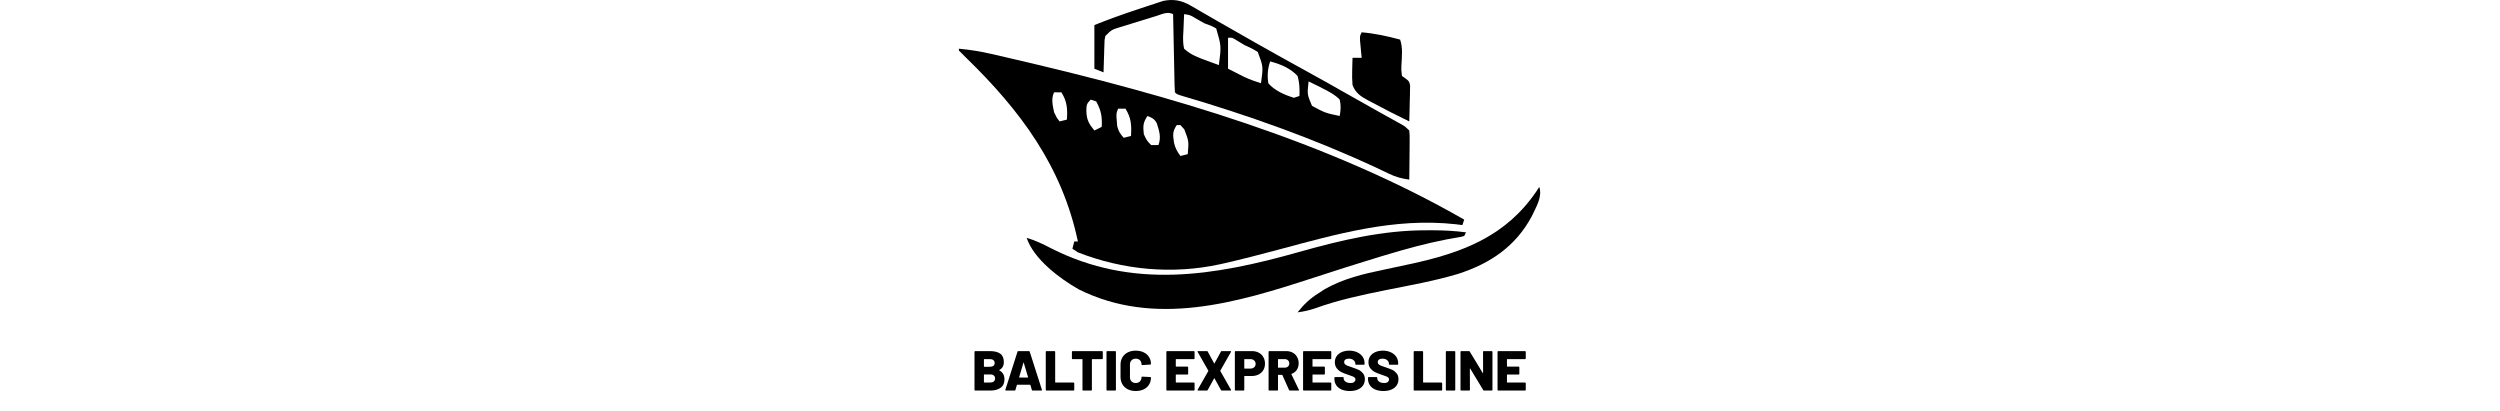
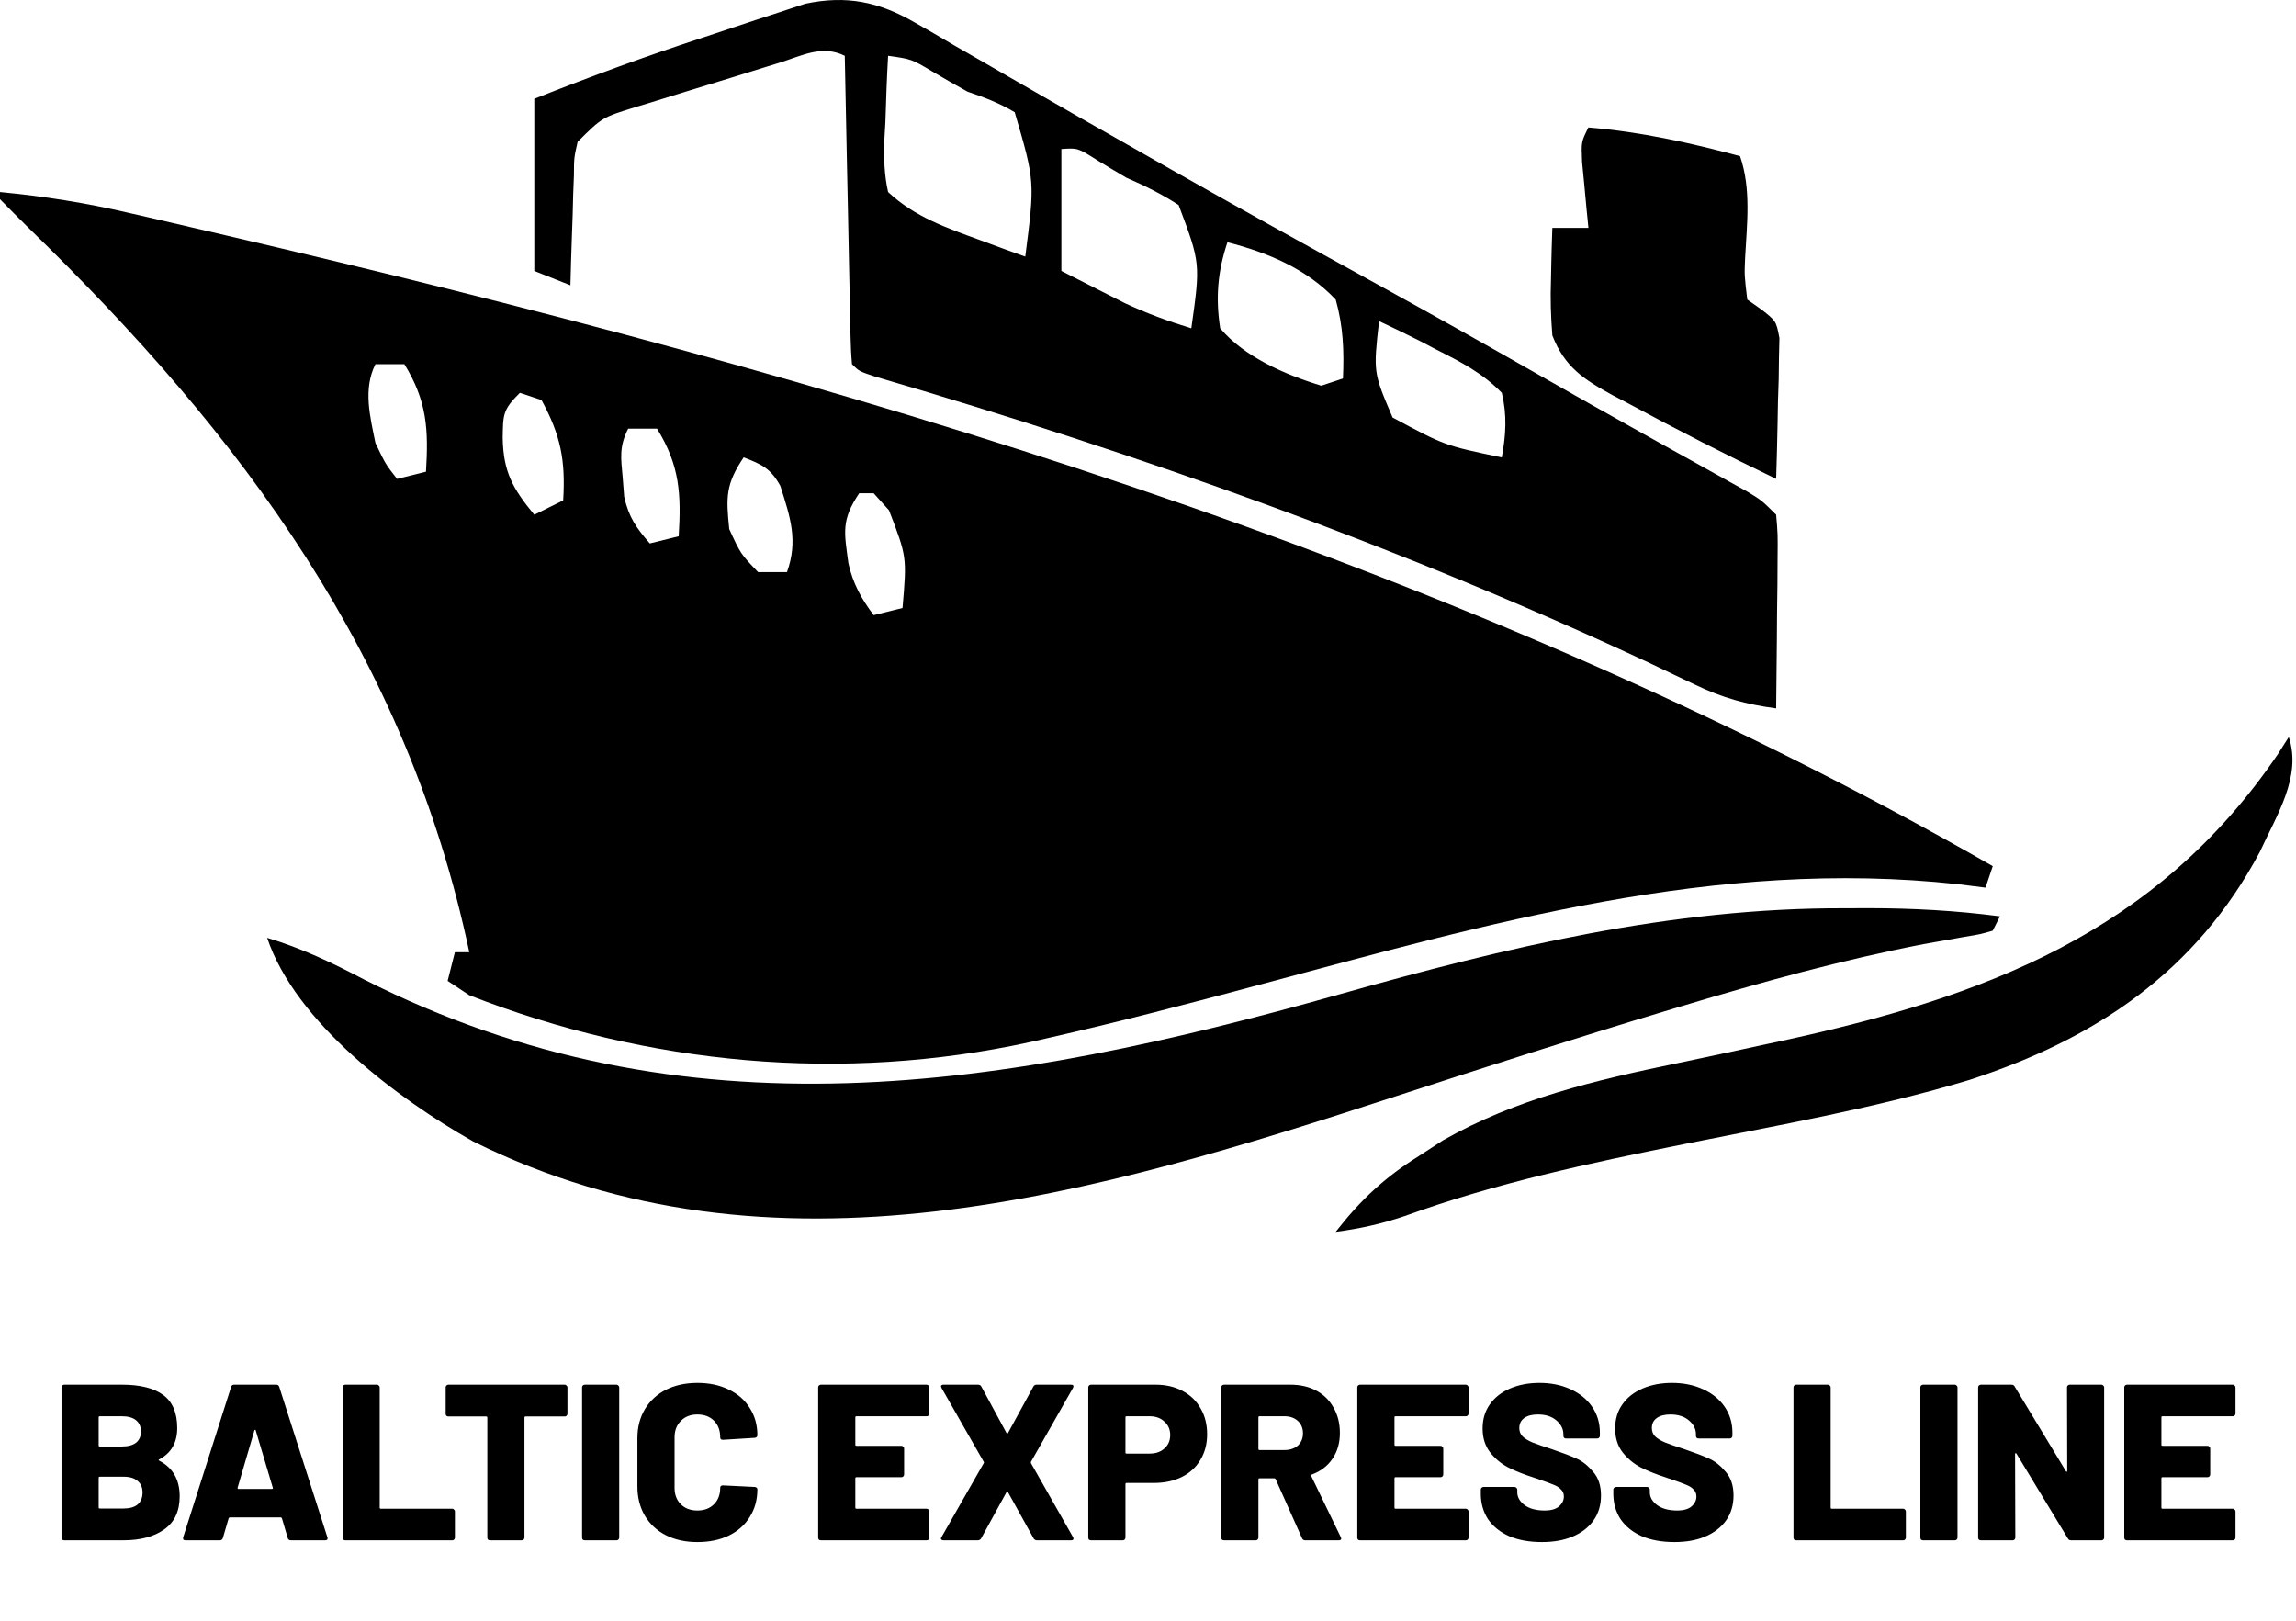
- <svg xmlns="http://www.w3.org/2000/svg" width="365" height="60" viewBox="0 0 365 60" fill="none">
-   <path d="M173.875 0.838C174.108 0.971 174.34 1.104 174.58 1.241C174.829 1.387 175.077 1.533 175.334 1.684C175.733 1.913 175.733 1.913 176.14 2.147C176.715 2.477 177.289 2.808 177.862 3.14C179.225 3.928 180.595 4.705 181.964 5.482C182.437 5.751 182.909 6.019 183.381 6.288C185.868 7.701 188.37 9.085 190.877 10.463C192.928 11.591 194.968 12.736 197.001 13.896C198.253 14.61 199.508 15.318 200.767 16.02C201.05 16.178 201.333 16.335 201.624 16.498C202.174 16.804 202.723 17.109 203.274 17.414C203.643 17.62 203.643 17.62 204.021 17.831C204.24 17.952 204.459 18.074 204.685 18.199C205.221 18.525 205.221 18.525 205.755 19.056C205.816 19.775 205.816 19.775 205.807 20.676C205.805 21.159 205.805 21.159 205.802 21.651C205.795 22.157 205.795 22.157 205.789 22.674C205.786 23.013 205.784 23.353 205.781 23.702C205.775 24.543 205.766 25.384 205.755 26.224C204.648 26.078 203.76 25.832 202.756 25.348C202.49 25.222 202.223 25.095 201.948 24.965C201.661 24.828 201.373 24.69 201.077 24.549C191.853 20.239 182.17 16.803 172.398 13.941C171.809 13.747 171.809 13.747 171.541 13.481C171.509 13.123 171.494 12.763 171.486 12.403C171.478 12.06 171.478 12.06 171.47 11.71C171.466 11.462 171.461 11.214 171.457 10.958C171.451 10.705 171.446 10.452 171.44 10.191C171.422 9.38 171.407 8.568 171.391 7.757C171.379 7.208 171.368 6.659 171.356 6.11C171.327 4.762 171.3 3.414 171.274 2.065C170.434 1.648 169.696 2.06 168.844 2.327C168.657 2.384 168.47 2.441 168.277 2.501C167.881 2.623 167.485 2.746 167.089 2.87C166.484 3.059 165.877 3.244 165.271 3.428C164.886 3.547 164.501 3.667 164.117 3.787C163.935 3.842 163.754 3.896 163.567 3.953C162.294 4.344 162.294 4.344 161.384 5.251C161.25 5.839 161.25 5.839 161.247 6.49C161.233 6.846 161.233 6.846 161.219 7.209C161.213 7.455 161.206 7.702 161.2 7.956C161.191 8.205 161.182 8.455 161.173 8.712C161.151 9.328 161.132 9.944 161.117 10.561C160.676 10.386 160.235 10.21 159.78 10.03C159.78 7.927 159.78 5.825 159.78 3.658C161.873 2.827 163.954 2.063 166.092 1.367C166.464 1.246 166.834 1.122 167.205 0.997C167.748 0.814 168.293 0.636 168.838 0.459C169.158 0.353 169.479 0.247 169.809 0.138C171.337 -0.185 172.539 0.063 173.875 0.838ZM172.878 2.065C172.831 2.884 172.803 3.702 172.778 4.521C172.764 4.753 172.751 4.984 172.737 5.223C172.722 5.885 172.733 6.463 172.878 7.109C173.87 8.036 175.05 8.439 176.319 8.902C176.627 9.015 176.935 9.129 177.253 9.246C177.485 9.329 177.717 9.413 177.956 9.499C178.314 6.716 178.314 6.716 177.565 4.154C176.995 3.815 176.446 3.606 175.818 3.393C175.38 3.15 174.946 2.901 174.515 2.646C173.742 2.186 173.742 2.186 172.878 2.065ZM179.293 5.517C179.293 7.006 179.293 8.495 179.293 10.03C179.789 10.282 180.285 10.534 180.796 10.793C181.075 10.935 181.355 11.076 181.642 11.222C182.452 11.6 183.25 11.892 184.104 12.154C184.443 9.742 184.443 9.742 183.634 7.59C183.006 7.184 182.385 6.876 181.699 6.579C181.346 6.372 180.994 6.162 180.646 5.948C179.903 5.475 179.903 5.475 179.293 5.517ZM185.441 8.968C185.079 10.046 184.998 11.027 185.173 12.154C186.068 13.215 187.584 13.874 188.915 14.278C189.18 14.19 189.445 14.102 189.717 14.012C189.763 12.994 189.728 12.076 189.45 11.092C188.388 9.959 186.934 9.348 185.441 8.968ZM191.054 11.888C190.841 13.787 190.841 13.787 191.555 15.456C193.492 16.496 193.492 16.496 195.598 16.933C195.75 16.095 195.797 15.376 195.598 14.543C194.9 13.822 194.085 13.4 193.192 12.95C192.982 12.84 192.773 12.73 192.556 12.617C192.06 12.364 191.558 12.125 191.054 11.888Z" fill="black" />
-   <path d="M198.805 4.719C200.739 4.879 202.546 5.28 204.418 5.781C204.838 6.998 204.672 8.297 204.605 9.562C204.577 10.191 204.577 10.191 204.686 11.09C204.862 11.214 205.038 11.337 205.22 11.465C205.755 11.887 205.755 11.887 205.876 12.514C205.868 12.874 205.868 12.874 205.859 13.242C205.854 13.634 205.854 13.634 205.849 14.033C205.84 14.305 205.831 14.577 205.822 14.857C205.817 15.132 205.812 15.407 205.807 15.69C205.794 16.37 205.777 17.049 205.755 17.728C203.899 16.837 202.069 15.902 200.259 14.923C199.982 14.779 199.982 14.779 199.7 14.631C198.635 14.047 197.924 13.589 197.469 12.418C197.413 11.702 197.392 11.055 197.419 10.344C197.424 10.068 197.424 10.068 197.43 9.786C197.439 9.336 197.454 8.886 197.469 8.436C197.91 8.436 198.351 8.436 198.805 8.436C198.783 8.212 198.761 7.988 198.737 7.757C198.71 7.466 198.683 7.176 198.655 6.876C198.627 6.586 198.599 6.297 198.57 5.998C198.538 5.25 198.538 5.25 198.805 4.719Z" fill="black" />
-   <path d="M140 7.109C141.623 7.265 143.174 7.509 144.76 7.879C144.981 7.929 145.202 7.98 145.43 8.032C146.154 8.198 146.878 8.367 147.601 8.536C147.853 8.595 148.104 8.653 148.364 8.714C170.805 13.946 193.693 20.552 213.774 32.065C213.685 32.328 213.597 32.591 213.506 32.861C213.172 32.82 212.839 32.777 212.495 32.734C203.513 31.755 195.122 34.184 186.55 36.476C183.963 37.168 181.371 37.845 178.758 38.437C178.555 38.483 178.352 38.529 178.144 38.576C171.189 40.096 163.973 39.424 157.374 36.844C156.977 36.581 156.977 36.581 156.572 36.313C156.705 35.787 156.705 35.787 156.84 35.251C157.016 35.251 157.192 35.251 157.374 35.251C155.049 24.272 148.995 16.151 141.045 8.423C140.692 8.078 140.345 7.727 140 7.375C140 7.287 140 7.2 140 7.109ZM153.899 13.481C153.436 14.402 153.699 15.416 153.899 16.401C154.275 17.187 154.275 17.187 154.701 17.729C155.054 17.641 155.407 17.554 155.77 17.463C155.864 15.912 155.815 14.848 154.969 13.481C154.616 13.481 154.263 13.481 153.899 13.481ZM159.245 14.543C158.611 15.173 158.625 15.341 158.61 16.202C158.631 17.467 158.982 18.09 159.78 19.056C160.133 18.881 160.486 18.706 160.849 18.525C160.941 17.029 160.753 16.106 160.047 14.809C159.783 14.721 159.518 14.633 159.245 14.543ZM163.255 15.87C162.915 16.546 162.987 16.947 163.054 17.696C163.072 17.925 163.09 18.154 163.109 18.39C163.274 19.142 163.554 19.541 164.057 20.118C164.409 20.031 164.762 19.943 165.126 19.853C165.219 18.302 165.171 17.237 164.324 15.87C163.971 15.87 163.618 15.87 163.255 15.87ZM167.531 16.932C166.862 17.929 166.876 18.405 166.997 19.587C167.42 20.506 167.42 20.506 168.066 21.18C168.419 21.18 168.772 21.18 169.135 21.18C169.557 20 169.252 19.136 168.89 17.991C168.536 17.345 168.211 17.194 167.531 16.932ZM171.808 18.26C171.135 19.263 171.255 19.705 171.409 20.854C171.576 21.603 171.884 22.159 172.343 22.773C172.696 22.686 173.048 22.598 173.412 22.508C173.575 20.616 173.575 20.616 172.911 18.89C172.723 18.682 172.536 18.474 172.343 18.26C172.166 18.26 171.99 18.26 171.808 18.26Z" fill="black" />
-   <path d="M224.732 27.285C225.222 28.746 224.278 30.185 223.663 31.533C221.3 35.971 217.583 38.47 212.874 39.989C209.435 41.024 205.876 41.645 202.358 42.352C198.832 43.064 195.384 43.792 191.999 45.02C191.141 45.309 190.345 45.487 189.449 45.604C190.355 44.437 191.261 43.587 192.523 42.8C192.818 42.608 193.113 42.416 193.417 42.218C196.118 40.678 199.072 39.987 202.088 39.362C203.153 39.141 204.217 38.91 205.28 38.679C205.486 38.635 205.693 38.591 205.906 38.545C213.468 36.913 219.827 34.541 224.331 27.916C224.53 27.604 224.53 27.604 224.732 27.285Z" fill="black" />
-   <path d="M208.31 33.624C208.597 33.623 208.883 33.622 209.179 33.621C210.822 33.623 212.412 33.709 214.041 33.923C213.952 34.098 213.864 34.273 213.773 34.454C213.324 34.585 213.324 34.585 212.72 34.684C212.487 34.725 212.253 34.767 212.013 34.81C211.619 34.88 211.619 34.88 211.217 34.951C208.18 35.539 205.238 36.352 202.28 37.241C202.054 37.309 201.828 37.377 201.596 37.447C198.291 38.444 195.005 39.497 191.724 40.568C180.587 44.201 168.636 47.787 157.508 42.252C154.711 40.669 150.938 37.842 149.89 34.719C151.155 35.098 152.284 35.636 153.448 36.246C165.364 42.288 177.243 40.29 189.588 36.81C195.765 35.072 201.863 33.601 208.31 33.624Z" fill="black" />
-   <path d="M145.898 54.026C145.865 54.043 145.865 54.059 145.898 54.076C146.401 54.339 146.652 54.778 146.652 55.393C146.652 55.941 146.462 56.35 146.081 56.619C145.7 56.888 145.2 57.022 144.581 57.022H142.377C142.349 57.022 142.324 57.014 142.302 56.998C142.286 56.976 142.277 56.951 142.277 56.923V51.36C142.277 51.333 142.286 51.31 142.302 51.294C142.324 51.272 142.349 51.261 142.377 51.261H144.515C145.189 51.261 145.697 51.388 146.039 51.64C146.387 51.892 146.561 52.301 146.561 52.866C146.561 53.404 146.34 53.791 145.898 54.026ZM143.694 52.43C143.667 52.43 143.653 52.444 143.653 52.471V53.508C143.653 53.536 143.667 53.549 143.694 53.549H144.515C144.741 53.549 144.915 53.503 145.037 53.409C145.158 53.31 145.219 53.173 145.219 52.998C145.219 52.817 145.158 52.677 145.037 52.578C144.915 52.479 144.741 52.43 144.515 52.43H143.694ZM144.581 55.845C144.802 55.845 144.973 55.796 145.095 55.697C145.216 55.593 145.277 55.445 145.277 55.253C145.277 55.066 145.216 54.923 145.095 54.825C144.979 54.721 144.807 54.668 144.581 54.668H143.694C143.667 54.668 143.653 54.682 143.653 54.71V55.804C143.653 55.832 143.667 55.845 143.694 55.845H144.581ZM150.769 57.022C150.708 57.022 150.669 56.995 150.653 56.94L150.437 56.207C150.426 56.186 150.412 56.175 150.396 56.175H148.507C148.49 56.175 148.476 56.186 148.465 56.207L148.25 56.94C148.233 56.995 148.194 57.022 148.134 57.022H146.866C146.833 57.022 146.808 57.014 146.791 56.998C146.775 56.976 146.772 56.946 146.783 56.907L148.556 51.343C148.573 51.289 148.609 51.261 148.664 51.261H150.23C150.285 51.261 150.321 51.289 150.338 51.343L152.119 56.907C152.125 56.918 152.128 56.932 152.128 56.948C152.128 56.998 152.097 57.022 152.037 57.022H150.769ZM148.797 55.072C148.791 55.105 148.802 55.121 148.83 55.121H150.064C150.098 55.121 150.109 55.105 150.098 55.072L149.468 52.957C149.462 52.935 149.454 52.927 149.443 52.932C149.432 52.932 149.424 52.94 149.418 52.957L148.797 55.072ZM152.781 57.022C152.754 57.022 152.729 57.014 152.707 56.998C152.69 56.976 152.682 56.951 152.682 56.923V51.36C152.682 51.333 152.69 51.31 152.707 51.294C152.729 51.272 152.754 51.261 152.781 51.261H153.958C153.986 51.261 154.008 51.272 154.024 51.294C154.046 51.31 154.057 51.333 154.057 51.36V55.812C154.057 55.84 154.071 55.853 154.099 55.853H156.742C156.77 55.853 156.792 55.865 156.808 55.886C156.83 55.903 156.842 55.925 156.842 55.952V56.923C156.842 56.951 156.83 56.976 156.808 56.998C156.792 57.014 156.77 57.022 156.742 57.022H152.781ZM160.908 51.261C160.935 51.261 160.957 51.272 160.974 51.294C160.996 51.31 161.007 51.333 161.007 51.36V52.339C161.007 52.367 160.996 52.392 160.974 52.413C160.957 52.43 160.935 52.438 160.908 52.438H159.458C159.43 52.438 159.416 52.452 159.416 52.479V56.923C159.416 56.951 159.405 56.976 159.383 56.998C159.366 57.014 159.344 57.022 159.317 57.022H158.14C158.112 57.022 158.088 57.014 158.066 56.998C158.049 56.976 158.041 56.951 158.041 56.923V52.479C158.041 52.452 158.027 52.438 157.999 52.438H156.599C156.571 52.438 156.546 52.43 156.524 52.413C156.508 52.392 156.499 52.367 156.499 52.339V51.36C156.499 51.333 156.508 51.31 156.524 51.294C156.546 51.272 156.571 51.261 156.599 51.261H160.908ZM161.648 57.022C161.621 57.022 161.596 57.014 161.574 56.998C161.557 56.976 161.549 56.951 161.549 56.923V51.36C161.549 51.333 161.557 51.31 161.574 51.294C161.596 51.272 161.621 51.261 161.648 51.261H162.825C162.853 51.261 162.875 51.272 162.891 51.294C162.913 51.31 162.924 51.333 162.924 51.36V56.923C162.924 56.951 162.913 56.976 162.891 56.998C162.875 57.014 162.853 57.022 162.825 57.022H161.648ZM165.818 57.088C165.376 57.088 164.987 57.003 164.65 56.833C164.318 56.663 164.059 56.421 163.871 56.109C163.688 55.796 163.597 55.434 163.597 55.022V53.245C163.597 52.839 163.688 52.482 163.871 52.175C164.059 51.862 164.318 51.621 164.65 51.45C164.987 51.281 165.376 51.195 165.818 51.195C166.26 51.195 166.647 51.278 166.978 51.442C167.315 51.602 167.575 51.829 167.757 52.125C167.945 52.416 168.039 52.754 168.039 53.138C168.039 53.165 168.028 53.187 168.006 53.203C167.989 53.22 167.967 53.228 167.939 53.228L166.763 53.302C166.696 53.302 166.663 53.272 166.663 53.212C166.663 52.954 166.586 52.748 166.431 52.594C166.276 52.441 166.072 52.364 165.818 52.364C165.564 52.364 165.359 52.444 165.205 52.603C165.05 52.756 164.973 52.959 164.973 53.212V55.08C164.973 55.332 165.05 55.535 165.205 55.689C165.359 55.843 165.564 55.919 165.818 55.919C166.072 55.919 166.276 55.843 166.431 55.689C166.586 55.535 166.663 55.332 166.663 55.08C166.663 55.02 166.696 54.989 166.763 54.989L167.939 55.047C167.967 55.047 167.989 55.055 168.006 55.072C168.028 55.088 168.039 55.108 168.039 55.129C168.039 55.519 167.945 55.862 167.757 56.158C167.575 56.454 167.315 56.685 166.978 56.849C166.647 57.009 166.26 57.088 165.818 57.088ZM174.408 52.331C174.408 52.359 174.397 52.383 174.375 52.405C174.358 52.422 174.336 52.43 174.308 52.43H171.707C171.679 52.43 171.665 52.444 171.665 52.471V53.483C171.665 53.511 171.679 53.524 171.707 53.524H173.372C173.4 53.524 173.422 53.536 173.438 53.557C173.461 53.574 173.472 53.596 173.472 53.623V54.586C173.472 54.614 173.461 54.638 173.438 54.66C173.422 54.677 173.4 54.685 173.372 54.685H171.707C171.679 54.685 171.665 54.699 171.665 54.726V55.812C171.665 55.84 171.679 55.853 171.707 55.853H174.308C174.336 55.853 174.358 55.865 174.375 55.886C174.397 55.903 174.408 55.925 174.408 55.952V56.923C174.408 56.951 174.397 56.976 174.375 56.998C174.358 57.014 174.336 57.022 174.308 57.022H170.389C170.362 57.022 170.337 57.014 170.315 56.998C170.298 56.976 170.29 56.951 170.29 56.923V51.36C170.29 51.333 170.298 51.31 170.315 51.294C170.337 51.272 170.362 51.261 170.389 51.261H174.308C174.336 51.261 174.358 51.272 174.375 51.294C174.397 51.31 174.408 51.333 174.408 51.36V52.331ZM174.928 57.022C174.889 57.022 174.861 57.011 174.845 56.989C174.828 56.968 174.831 56.94 174.853 56.907L176.419 54.166C176.43 54.15 176.43 54.133 176.419 54.117L174.853 51.376L174.836 51.327C174.836 51.283 174.867 51.261 174.928 51.261H176.204C176.264 51.261 176.306 51.283 176.328 51.327L177.264 53.055C177.281 53.077 177.297 53.077 177.314 53.055L178.259 51.327C178.28 51.283 178.322 51.261 178.383 51.261H179.659C179.697 51.261 179.722 51.272 179.733 51.294C179.744 51.316 179.742 51.343 179.725 51.376L178.167 54.117C178.162 54.133 178.162 54.15 178.167 54.166L179.725 56.907C179.736 56.929 179.742 56.946 179.742 56.956C179.742 57 179.714 57.022 179.659 57.022H178.391C178.336 57.022 178.294 57 178.267 56.956L177.314 55.236C177.297 55.209 177.281 55.209 177.264 55.236L176.32 56.956C176.292 57 176.25 57.022 176.195 57.022H174.928ZM182.783 51.261C183.159 51.261 183.49 51.338 183.778 51.492C184.07 51.645 184.294 51.862 184.449 52.142C184.609 52.416 184.689 52.734 184.689 53.096C184.689 53.453 184.606 53.769 184.441 54.043C184.28 54.317 184.051 54.529 183.753 54.677C183.455 54.825 183.109 54.899 182.717 54.899H181.706C181.678 54.899 181.665 54.913 181.665 54.94V56.923C181.665 56.951 181.653 56.976 181.632 56.998C181.615 57.014 181.593 57.022 181.565 57.022H180.389C180.361 57.022 180.336 57.014 180.314 56.998C180.297 56.976 180.289 56.951 180.289 56.923V51.36C180.289 51.333 180.297 51.31 180.314 51.294C180.336 51.272 180.361 51.261 180.389 51.261H182.783ZM182.56 53.812C182.786 53.812 182.968 53.75 183.106 53.623C183.25 53.497 183.322 53.333 183.322 53.129C183.322 52.921 183.25 52.754 183.106 52.627C182.968 52.496 182.786 52.43 182.56 52.43H181.706C181.678 52.43 181.665 52.444 181.665 52.471V53.771C181.665 53.799 181.678 53.812 181.706 53.812H182.56ZM188.32 57.022C188.265 57.022 188.226 56.998 188.204 56.948L187.226 54.759C187.215 54.737 187.199 54.726 187.177 54.726H186.63C186.602 54.726 186.588 54.74 186.588 54.767V56.923C186.588 56.951 186.577 56.976 186.555 56.998C186.539 57.014 186.516 57.022 186.489 57.022H185.312C185.285 57.022 185.26 57.014 185.238 56.998C185.221 56.976 185.213 56.951 185.213 56.923V51.36C185.213 51.333 185.221 51.31 185.238 51.294C185.26 51.272 185.285 51.261 185.312 51.261H187.773C188.138 51.261 188.458 51.335 188.734 51.483C189.011 51.632 189.223 51.843 189.372 52.117C189.527 52.386 189.604 52.696 189.604 53.047C189.604 53.415 189.513 53.733 189.331 54.002C189.149 54.271 188.894 54.466 188.569 54.586C188.541 54.597 188.533 54.616 188.544 54.644L189.638 56.907C189.649 56.929 189.654 56.946 189.654 56.956C189.654 57 189.624 57.022 189.563 57.022H188.32ZM186.63 52.43C186.602 52.43 186.588 52.444 186.588 52.471V53.64C186.588 53.667 186.602 53.681 186.63 53.681H187.549C187.754 53.681 187.92 53.626 188.047 53.516C188.174 53.401 188.237 53.25 188.237 53.063C188.237 52.872 188.174 52.718 188.047 52.603C187.92 52.487 187.754 52.43 187.549 52.43H186.63ZM194.367 52.331C194.367 52.359 194.356 52.383 194.334 52.405C194.318 52.422 194.295 52.43 194.268 52.43H191.666C191.639 52.43 191.625 52.444 191.625 52.471V53.483C191.625 53.511 191.639 53.524 191.666 53.524H193.332C193.359 53.524 193.381 53.536 193.398 53.557C193.42 53.574 193.431 53.596 193.431 53.623V54.586C193.431 54.614 193.42 54.638 193.398 54.66C193.381 54.677 193.359 54.685 193.332 54.685H191.666C191.639 54.685 191.625 54.699 191.625 54.726V55.812C191.625 55.84 191.639 55.853 191.666 55.853H194.268C194.295 55.853 194.318 55.865 194.334 55.886C194.356 55.903 194.367 55.925 194.367 55.952V56.923C194.367 56.951 194.356 56.976 194.334 56.998C194.318 57.014 194.295 57.022 194.268 57.022H190.349C190.321 57.022 190.296 57.014 190.274 56.998C190.257 56.976 190.249 56.951 190.249 56.923V51.36C190.249 51.333 190.257 51.31 190.274 51.294C190.296 51.272 190.321 51.261 190.349 51.261H194.268C194.295 51.261 194.318 51.272 194.334 51.294C194.356 51.31 194.367 51.333 194.367 51.36V52.331ZM197.083 57.088C196.624 57.088 196.224 57.017 195.881 56.874C195.544 56.726 195.282 56.517 195.094 56.249C194.912 55.974 194.821 55.659 194.821 55.302V55.146C194.821 55.118 194.829 55.096 194.846 55.08C194.867 55.058 194.892 55.047 194.92 55.047H196.072C196.099 55.047 196.122 55.058 196.138 55.08C196.16 55.096 196.171 55.118 196.171 55.146V55.245C196.171 55.426 196.263 55.585 196.445 55.722C196.627 55.853 196.873 55.919 197.182 55.919C197.425 55.919 197.605 55.867 197.721 55.763C197.837 55.659 197.895 55.538 197.895 55.401C197.895 55.291 197.859 55.203 197.787 55.138C197.721 55.066 197.63 55.009 197.514 54.965C197.398 54.915 197.218 54.849 196.975 54.767C196.942 54.751 196.909 54.74 196.876 54.734C196.843 54.723 196.812 54.712 196.785 54.701C196.425 54.586 196.113 54.463 195.848 54.331C195.583 54.194 195.356 54.007 195.169 53.771C194.981 53.53 194.887 53.234 194.887 52.883C194.887 52.542 194.975 52.246 195.152 51.994C195.334 51.736 195.586 51.538 195.906 51.401C196.226 51.264 196.588 51.195 196.992 51.195C197.417 51.195 197.798 51.272 198.135 51.426C198.478 51.58 198.745 51.796 198.939 52.076C199.132 52.356 199.229 52.677 199.229 53.039V53.154C199.229 53.182 199.218 53.206 199.196 53.228C199.179 53.245 199.157 53.253 199.13 53.253H197.978C197.95 53.253 197.925 53.245 197.903 53.228C197.887 53.206 197.878 53.182 197.878 53.154V53.096C197.878 52.904 197.793 52.734 197.621 52.586C197.45 52.438 197.221 52.364 196.934 52.364C196.718 52.364 196.55 52.408 196.428 52.496C196.307 52.584 196.246 52.707 196.246 52.866C196.246 52.987 196.284 53.088 196.362 53.17C196.439 53.248 196.558 53.322 196.718 53.393C196.884 53.459 197.135 53.547 197.472 53.656C197.859 53.788 198.16 53.903 198.375 54.002C198.591 54.1 198.792 54.263 198.98 54.487C199.174 54.707 199.27 54.998 199.27 55.36C199.27 55.717 199.179 56.024 198.997 56.282C198.815 56.54 198.558 56.74 198.226 56.882C197.9 57.02 197.519 57.088 197.083 57.088ZM201.99 57.088C201.531 57.088 201.13 57.017 200.788 56.874C200.451 56.726 200.189 56.517 200.001 56.249C199.819 55.974 199.727 55.659 199.727 55.302V55.146C199.727 55.118 199.736 55.096 199.752 55.08C199.774 55.058 199.799 55.047 199.827 55.047H200.979C201.006 55.047 201.028 55.058 201.045 55.08C201.067 55.096 201.078 55.118 201.078 55.146V55.245C201.078 55.426 201.169 55.585 201.352 55.722C201.534 55.853 201.78 55.919 202.089 55.919C202.332 55.919 202.512 55.867 202.628 55.763C202.744 55.659 202.802 55.538 202.802 55.401C202.802 55.291 202.766 55.203 202.694 55.138C202.628 55.066 202.536 55.009 202.42 54.965C202.304 54.915 202.125 54.849 201.882 54.767C201.849 54.751 201.816 54.74 201.782 54.734C201.749 54.723 201.719 54.712 201.691 54.701C201.332 54.586 201.02 54.463 200.755 54.331C200.49 54.194 200.263 54.007 200.075 53.771C199.888 53.53 199.794 53.234 199.794 52.883C199.794 52.542 199.882 52.246 200.059 51.994C200.241 51.736 200.492 51.538 200.813 51.401C201.133 51.264 201.495 51.195 201.898 51.195C202.324 51.195 202.705 51.272 203.042 51.426C203.384 51.58 203.652 51.796 203.846 52.076C204.039 52.356 204.136 52.677 204.136 53.039V53.154C204.136 53.182 204.125 53.206 204.103 53.228C204.086 53.245 204.064 53.253 204.036 53.253H202.884C202.857 53.253 202.832 53.245 202.81 53.228C202.793 53.206 202.785 53.182 202.785 53.154V53.096C202.785 52.904 202.7 52.734 202.528 52.586C202.357 52.438 202.128 52.364 201.84 52.364C201.625 52.364 201.457 52.408 201.335 52.496C201.213 52.584 201.153 52.707 201.153 52.866C201.153 52.987 201.191 53.088 201.269 53.17C201.346 53.248 201.465 53.322 201.625 53.393C201.791 53.459 202.042 53.547 202.379 53.656C202.766 53.788 203.067 53.903 203.282 54.002C203.498 54.1 203.699 54.263 203.887 54.487C204.08 54.707 204.177 54.998 204.177 55.36C204.177 55.717 204.086 56.024 203.904 56.282C203.721 56.54 203.465 56.74 203.133 56.882C202.807 57.02 202.426 57.088 201.99 57.088ZM206.497 57.022C206.469 57.022 206.444 57.014 206.422 56.998C206.406 56.976 206.397 56.951 206.397 56.923V51.36C206.397 51.333 206.406 51.31 206.422 51.294C206.444 51.272 206.469 51.261 206.497 51.261H207.673C207.701 51.261 207.723 51.272 207.74 51.294C207.762 51.31 207.773 51.333 207.773 51.36V55.812C207.773 55.84 207.786 55.853 207.814 55.853H210.457C210.485 55.853 210.507 55.865 210.524 55.886C210.546 55.903 210.557 55.925 210.557 55.952V56.923C210.557 56.951 210.546 56.976 210.524 56.998C210.507 57.014 210.485 57.022 210.457 57.022H206.497ZM211.193 57.022C211.166 57.022 211.141 57.014 211.119 56.998C211.102 56.976 211.094 56.951 211.094 56.923V51.36C211.094 51.333 211.102 51.31 211.119 51.294C211.141 51.272 211.166 51.261 211.193 51.261H212.37C212.398 51.261 212.419 51.272 212.436 51.294C212.458 51.31 212.469 51.333 212.469 51.36V56.923C212.469 56.951 212.458 56.976 212.436 56.998C212.419 57.014 212.398 57.022 212.37 57.022H211.193ZM216.523 51.36C216.523 51.333 216.531 51.31 216.548 51.294C216.57 51.272 216.595 51.261 216.622 51.261H217.799C217.827 51.261 217.848 51.272 217.865 51.294C217.887 51.31 217.898 51.333 217.898 51.36V56.923C217.898 56.951 217.887 56.976 217.865 56.998C217.848 57.014 217.827 57.022 217.799 57.022H216.672C216.617 57.022 216.578 57 216.556 56.956L214.65 53.812C214.639 53.796 214.628 53.791 214.617 53.796C214.606 53.796 214.6 53.807 214.6 53.829L214.609 56.923C214.609 56.951 214.598 56.976 214.575 56.998C214.559 57.014 214.537 57.022 214.509 57.022H213.333C213.305 57.022 213.28 57.014 213.258 56.998C213.241 56.976 213.233 56.951 213.233 56.923V51.36C213.233 51.333 213.241 51.31 213.258 51.294C213.28 51.272 213.305 51.261 213.333 51.261H214.468C214.523 51.261 214.562 51.283 214.584 51.327L216.481 54.463C216.492 54.479 216.503 54.487 216.514 54.487C216.526 54.482 216.531 54.468 216.531 54.446L216.523 51.36ZM222.76 52.331C222.76 52.359 222.749 52.383 222.727 52.405C222.71 52.422 222.688 52.43 222.661 52.43H220.059C220.031 52.43 220.017 52.444 220.017 52.471V53.483C220.017 53.511 220.031 53.524 220.059 53.524H221.724C221.752 53.524 221.774 53.536 221.791 53.557C221.813 53.574 221.824 53.596 221.824 53.623V54.586C221.824 54.614 221.813 54.638 221.791 54.66C221.774 54.677 221.752 54.685 221.724 54.685H220.059C220.031 54.685 220.017 54.699 220.017 54.726V55.812C220.017 55.84 220.031 55.853 220.059 55.853H222.661C222.688 55.853 222.71 55.865 222.727 55.886C222.749 55.903 222.76 55.925 222.76 55.952V56.923C222.76 56.951 222.749 56.976 222.727 56.998C222.71 57.014 222.688 57.022 222.661 57.022H218.741C218.714 57.022 218.689 57.014 218.667 56.998C218.65 56.976 218.642 56.951 218.642 56.923V51.36C218.642 51.333 218.65 51.31 218.667 51.294C218.689 51.272 218.714 51.261 218.741 51.261H222.661C222.688 51.261 222.71 51.272 222.727 51.294C222.749 51.31 222.76 51.333 222.76 51.36V52.331Z" fill="black" />
+ <svg xmlns="http://www.w3.org/2000/svg" width="85" height="60" viewBox="0 0 85 60" fill="none">
+   <path d="M33.875 0.838C34.108 0.971 34.34 1.104 34.58 1.241C34.829 1.387 35.077 1.533 35.334 1.684C35.733 1.913 35.733 1.913 36.14 2.147C36.715 2.477 37.289 2.808 37.862 3.14C39.225 3.928 40.595 4.705 41.964 5.482C42.437 5.751 42.909 6.019 43.381 6.288C45.868 7.701 48.37 9.085 50.877 10.463C52.928 11.591 54.968 12.736 57.001 13.896C58.253 14.61 59.508 15.318 60.767 16.02C61.05 16.178 61.333 16.335 61.624 16.498C62.174 16.804 62.723 17.109 63.273 17.414C63.644 17.62 63.644 17.62 64.021 17.831C64.24 17.952 64.459 18.074 64.685 18.199C65.221 18.525 65.221 18.525 65.755 19.056C65.816 19.775 65.816 19.775 65.807 20.676C65.805 21.159 65.805 21.159 65.802 21.651C65.796 22.157 65.796 22.157 65.788 22.674C65.786 23.013 65.784 23.353 65.781 23.702C65.775 24.543 65.766 25.384 65.755 26.224C64.648 26.078 63.76 25.832 62.756 25.348C62.49 25.222 62.223 25.095 61.948 24.965C61.661 24.828 61.373 24.69 61.077 24.549C51.853 20.239 42.17 16.803 32.398 13.941C31.809 13.747 31.809 13.747 31.541 13.481C31.509 13.123 31.494 12.763 31.486 12.403C31.479 12.06 31.479 12.06 31.47 11.71C31.466 11.462 31.461 11.214 31.457 10.958C31.451 10.705 31.446 10.452 31.44 10.191C31.422 9.38 31.407 8.568 31.391 7.757C31.379 7.208 31.368 6.659 31.356 6.11C31.327 4.762 31.3 3.414 31.274 2.065C30.434 1.648 29.696 2.06 28.844 2.327C28.657 2.384 28.47 2.441 28.277 2.501C27.881 2.623 27.485 2.746 27.089 2.87C26.484 3.059 25.877 3.244 25.271 3.428C24.886 3.547 24.501 3.667 24.116 3.787C23.935 3.842 23.754 3.896 23.567 3.953C22.294 4.344 22.294 4.344 21.384 5.251C21.25 5.839 21.25 5.839 21.247 6.49C21.233 6.846 21.233 6.846 21.219 7.209C21.212 7.455 21.206 7.702 21.2 7.956C21.191 8.205 21.182 8.455 21.173 8.712C21.151 9.328 21.132 9.944 21.117 10.561C20.676 10.386 20.235 10.21 19.78 10.03C19.78 7.927 19.78 5.825 19.78 3.658C21.873 2.827 23.954 2.063 26.092 1.367C26.464 1.246 26.834 1.122 27.205 0.997C27.748 0.814 28.293 0.636 28.838 0.459C29.158 0.353 29.479 0.247 29.809 0.138C31.337 -0.185 32.539 0.063 33.875 0.838ZM32.878 2.065C32.831 2.884 32.803 3.702 32.778 4.521C32.764 4.753 32.751 4.984 32.737 5.223C32.722 5.885 32.733 6.463 32.878 7.109C33.87 8.036 35.05 8.439 36.319 8.902C36.627 9.015 36.935 9.129 37.253 9.246C37.485 9.329 37.717 9.413 37.956 9.499C38.314 6.716 38.314 6.716 37.565 4.154C36.995 3.815 36.446 3.606 35.818 3.393C35.38 3.15 34.946 2.901 34.515 2.646C33.742 2.186 33.742 2.186 32.878 2.065ZM39.293 5.517C39.293 7.006 39.293 8.495 39.293 10.03C39.789 10.282 40.285 10.534 40.796 10.793C41.075 10.935 41.355 11.076 41.642 11.222C42.452 11.6 43.25 11.892 44.104 12.154C44.443 9.742 44.443 9.742 43.634 7.59C43.006 7.184 42.385 6.876 41.699 6.579C41.346 6.372 40.995 6.162 40.646 5.948C39.903 5.475 39.903 5.475 39.293 5.517ZM45.441 8.968C45.079 10.046 44.998 11.027 45.173 12.154C46.068 13.215 47.584 13.874 48.916 14.278C49.18 14.19 49.445 14.102 49.717 14.012C49.763 12.994 49.728 12.076 49.45 11.092C48.388 9.959 46.934 9.348 45.441 8.968ZM51.054 11.888C50.841 13.787 50.841 13.787 51.555 15.456C53.492 16.496 53.492 16.496 55.598 16.933C55.75 16.095 55.797 15.376 55.598 14.543C54.9 13.822 54.085 13.4 53.192 12.95C52.982 12.84 52.773 12.73 52.556 12.617C52.06 12.364 51.558 12.125 51.054 11.888Z" fill="black" />
+   <path d="M58.805 4.719C60.739 4.879 62.546 5.28 64.418 5.781C64.838 6.998 64.672 8.297 64.605 9.562C64.578 10.191 64.578 10.191 64.686 11.09C64.862 11.214 65.038 11.337 65.22 11.465C65.755 11.887 65.755 11.887 65.876 12.514C65.868 12.874 65.868 12.874 65.859 13.242C65.854 13.634 65.854 13.634 65.849 14.033C65.84 14.305 65.831 14.577 65.822 14.857C65.817 15.132 65.812 15.407 65.807 15.69C65.794 16.37 65.777 17.049 65.755 17.728C63.899 16.837 62.069 15.902 60.259 14.923C59.982 14.779 59.982 14.779 59.7 14.631C58.635 14.047 57.924 13.589 57.469 12.418C57.413 11.702 57.392 11.055 57.419 10.344C57.424 10.068 57.424 10.068 57.43 9.786C57.439 9.336 57.453 8.886 57.469 8.436C57.91 8.436 58.351 8.436 58.805 8.436C58.783 8.212 58.761 7.988 58.737 7.757C58.71 7.466 58.683 7.176 58.655 6.876C58.627 6.586 58.599 6.297 58.57 5.998C58.538 5.25 58.538 5.25 58.805 4.719Z" fill="black" />
+   <path d="M0 7.109C1.623 7.265 3.174 7.509 4.76 7.879C4.981 7.929 5.202 7.98 5.43 8.032C6.154 8.198 6.878 8.367 7.601 8.536C7.853 8.595 8.104 8.653 8.364 8.714C30.805 13.946 53.693 20.552 73.774 32.065C73.685 32.328 73.597 32.591 73.506 32.861C73.172 32.82 72.839 32.777 72.495 32.734C63.513 31.755 55.122 34.184 46.55 36.476C43.963 37.168 41.371 37.845 38.758 38.437C38.555 38.483 38.352 38.529 38.144 38.576C31.189 40.096 23.973 39.424 17.374 36.844C16.977 36.581 16.977 36.581 16.572 36.313C16.705 35.787 16.705 35.787 16.84 35.251C17.016 35.251 17.192 35.251 17.374 35.251C15.049 24.272 8.995 16.151 1.045 8.423C0.692 8.078 0.345 7.727 0 7.375C0 7.287 0 7.2 0 7.109ZM13.899 13.481C13.435 14.402 13.699 15.416 13.899 16.401C14.275 17.187 14.275 17.187 14.701 17.729C15.054 17.641 15.407 17.554 15.77 17.463C15.864 15.912 15.815 14.848 14.969 13.481C14.616 13.481 14.263 13.481 13.899 13.481ZM19.245 14.543C18.611 15.173 18.625 15.341 18.61 16.202C18.631 17.467 18.982 18.09 19.78 19.056C20.133 18.881 20.485 18.706 20.849 18.525C20.941 17.029 20.753 16.106 20.047 14.809C19.782 14.721 19.518 14.633 19.245 14.543ZM23.255 15.87C22.915 16.546 22.987 16.947 23.054 17.696C23.072 17.925 23.09 18.154 23.108 18.39C23.274 19.142 23.554 19.541 24.057 20.118C24.409 20.031 24.762 19.943 25.126 19.853C25.22 18.302 25.171 17.237 24.324 15.87C23.971 15.87 23.618 15.87 23.255 15.87ZM27.531 16.932C26.862 17.929 26.876 18.405 26.997 19.587C27.42 20.506 27.42 20.506 28.066 21.18C28.419 21.18 28.772 21.18 29.135 21.18C29.557 20 29.252 19.136 28.89 17.991C28.536 17.345 28.211 17.194 27.531 16.932ZM31.808 18.26C31.135 19.263 31.255 19.705 31.409 20.854C31.576 21.603 31.884 22.159 32.343 22.773C32.696 22.686 33.048 22.598 33.412 22.508C33.575 20.616 33.575 20.616 32.911 18.89C32.723 18.682 32.536 18.474 32.343 18.26C32.166 18.26 31.99 18.26 31.808 18.26Z" fill="black" />
+   <path d="M84.732 27.285C85.222 28.746 84.278 30.185 83.663 31.533C81.3 35.971 77.583 38.47 72.874 39.989C69.435 41.024 65.876 41.645 62.358 42.352C58.832 43.064 55.384 43.792 51.999 45.02C51.142 45.309 50.345 45.487 49.449 45.604C50.355 44.437 51.261 43.587 52.523 42.8C52.818 42.608 53.113 42.416 53.417 42.218C56.118 40.678 59.072 39.987 62.088 39.362C63.153 39.141 64.216 38.91 65.28 38.679C65.486 38.635 65.693 38.591 65.906 38.545C73.468 36.913 79.827 34.541 84.331 27.916C84.53 27.604 84.53 27.604 84.732 27.285Z" fill="black" />
+   <path d="M68.31 33.624C68.597 33.623 68.883 33.622 69.179 33.621C70.822 33.623 72.412 33.709 74.041 33.923C73.952 34.098 73.864 34.273 73.773 34.454C73.324 34.585 73.324 34.585 72.72 34.684C72.487 34.725 72.254 34.767 72.013 34.81C71.619 34.88 71.619 34.88 71.217 34.951C68.18 35.539 65.238 36.352 62.28 37.241C62.054 37.309 61.828 37.377 61.596 37.447C58.291 38.444 55.005 39.497 51.724 40.568C40.587 44.201 28.636 47.787 17.508 42.252C14.711 40.669 10.938 37.842 9.89 34.719C11.155 35.098 12.284 35.636 13.448 36.246C25.364 42.288 37.243 40.29 49.588 36.81C55.765 35.072 61.863 33.601 68.31 33.624Z" fill="black" />
+   <path d="M5.898 54.026C5.865 54.043 5.865 54.059 5.898 54.076C6.401 54.339 6.652 54.778 6.652 55.393C6.652 55.941 6.462 56.35 6.081 56.619C5.7 56.888 5.2 57.022 4.581 57.022H2.377C2.349 57.022 2.324 57.014 2.302 56.998C2.286 56.976 2.277 56.951 2.277 56.923V51.36C2.277 51.333 2.286 51.31 2.302 51.294C2.324 51.272 2.349 51.261 2.377 51.261H4.515C5.189 51.261 5.697 51.388 6.039 51.64C6.387 51.892 6.561 52.301 6.561 52.866C6.561 53.404 6.34 53.791 5.898 54.026ZM3.694 52.43C3.667 52.43 3.653 52.444 3.653 52.471V53.508C3.653 53.536 3.667 53.549 3.694 53.549H4.515C4.741 53.549 4.915 53.503 5.037 53.409C5.158 53.31 5.219 53.173 5.219 52.998C5.219 52.817 5.158 52.677 5.037 52.578C4.915 52.479 4.741 52.43 4.515 52.43H3.694ZM4.581 55.845C4.802 55.845 4.973 55.796 5.095 55.697C5.216 55.593 5.277 55.445 5.277 55.253C5.277 55.066 5.216 54.923 5.095 54.825C4.979 54.721 4.807 54.668 4.581 54.668H3.694C3.667 54.668 3.653 54.682 3.653 54.71V55.804C3.653 55.832 3.667 55.845 3.694 55.845H4.581ZM10.769 57.022C10.708 57.022 10.669 56.995 10.653 56.94L10.437 56.207C10.426 56.186 10.412 56.175 10.396 56.175H8.507C8.49 56.175 8.476 56.186 8.465 56.207L8.25 56.94C8.233 56.995 8.194 57.022 8.134 57.022H6.866C6.833 57.022 6.808 57.014 6.791 56.998C6.775 56.976 6.772 56.946 6.783 56.907L8.556 51.343C8.573 51.289 8.609 51.261 8.664 51.261H10.23C10.285 51.261 10.321 51.289 10.338 51.343L12.119 56.907C12.125 56.918 12.128 56.932 12.128 56.948C12.128 56.998 12.097 57.022 12.037 57.022H10.769ZM8.797 55.072C8.791 55.105 8.802 55.121 8.83 55.121H10.064C10.098 55.121 10.109 55.105 10.098 55.072L9.468 52.957C9.462 52.935 9.454 52.927 9.443 52.932C9.432 52.932 9.424 52.94 9.418 52.957L8.797 55.072ZM12.781 57.022C12.754 57.022 12.729 57.014 12.707 56.998C12.69 56.976 12.682 56.951 12.682 56.923V51.36C12.682 51.333 12.69 51.31 12.707 51.294C12.729 51.272 12.754 51.261 12.781 51.261H13.958C13.986 51.261 14.008 51.272 14.024 51.294C14.046 51.31 14.057 51.333 14.057 51.36V55.812C14.057 55.84 14.071 55.853 14.099 55.853H16.742C16.77 55.853 16.792 55.865 16.808 55.886C16.831 55.903 16.841 55.925 16.841 55.952V56.923C16.841 56.951 16.831 56.976 16.808 56.998C16.792 57.014 16.77 57.022 16.742 57.022H12.781ZM20.908 51.261C20.935 51.261 20.957 51.272 20.974 51.294C20.996 51.31 21.007 51.333 21.007 51.36V52.339C21.007 52.367 20.996 52.392 20.974 52.413C20.957 52.43 20.935 52.438 20.908 52.438H19.458C19.43 52.438 19.416 52.452 19.416 52.479V56.923C19.416 56.951 19.405 56.976 19.383 56.998C19.366 57.014 19.344 57.022 19.317 57.022H18.14C18.112 57.022 18.088 57.014 18.066 56.998C18.049 56.976 18.041 56.951 18.041 56.923V52.479C18.041 52.452 18.027 52.438 17.999 52.438H16.599C16.571 52.438 16.546 52.43 16.524 52.413C16.508 52.392 16.499 52.367 16.499 52.339V51.36C16.499 51.333 16.508 51.31 16.524 51.294C16.546 51.272 16.571 51.261 16.599 51.261H20.908ZM21.648 57.022C21.621 57.022 21.596 57.014 21.574 56.998C21.557 56.976 21.549 56.951 21.549 56.923V51.36C21.549 51.333 21.557 51.31 21.574 51.294C21.596 51.272 21.621 51.261 21.648 51.261H22.825C22.853 51.261 22.875 51.272 22.891 51.294C22.913 51.31 22.924 51.333 22.924 51.36V56.923C22.924 56.951 22.913 56.976 22.891 56.998C22.875 57.014 22.853 57.022 22.825 57.022H21.648ZM25.818 57.088C25.376 57.088 24.987 57.003 24.65 56.833C24.318 56.663 24.058 56.421 23.871 56.109C23.688 55.796 23.597 55.434 23.597 55.022V53.245C23.597 52.839 23.688 52.482 23.871 52.175C24.058 51.862 24.318 51.621 24.65 51.45C24.987 51.281 25.376 51.195 25.818 51.195C26.26 51.195 26.647 51.278 26.978 51.442C27.315 51.602 27.575 51.829 27.757 52.125C27.945 52.416 28.039 52.754 28.039 53.138C28.039 53.165 28.027 53.187 28.006 53.203C27.989 53.22 27.967 53.228 27.939 53.228L26.763 53.302C26.696 53.302 26.663 53.272 26.663 53.212C26.663 52.954 26.586 52.748 26.431 52.594C26.276 52.441 26.072 52.364 25.818 52.364C25.564 52.364 25.359 52.444 25.205 52.603C25.05 52.756 24.973 52.959 24.973 53.212V55.08C24.973 55.332 25.05 55.535 25.205 55.689C25.359 55.843 25.564 55.919 25.818 55.919C26.072 55.919 26.276 55.843 26.431 55.689C26.586 55.535 26.663 55.332 26.663 55.08C26.663 55.02 26.696 54.989 26.763 54.989L27.939 55.047C27.967 55.047 27.989 55.055 28.006 55.072C28.027 55.088 28.039 55.108 28.039 55.129C28.039 55.519 27.945 55.862 27.757 56.158C27.575 56.454 27.315 56.685 26.978 56.849C26.647 57.009 26.26 57.088 25.818 57.088ZM34.408 52.331C34.408 52.359 34.397 52.383 34.375 52.405C34.358 52.422 34.336 52.43 34.308 52.43H31.707C31.679 52.43 31.665 52.444 31.665 52.471V53.483C31.665 53.511 31.679 53.524 31.707 53.524H33.372C33.4 53.524 33.422 53.536 33.438 53.557C33.461 53.574 33.471 53.596 33.471 53.623V54.586C33.471 54.614 33.461 54.638 33.438 54.66C33.422 54.677 33.4 54.685 33.372 54.685H31.707C31.679 54.685 31.665 54.699 31.665 54.726V55.812C31.665 55.84 31.679 55.853 31.707 55.853H34.308C34.336 55.853 34.358 55.865 34.375 55.886C34.397 55.903 34.408 55.925 34.408 55.952V56.923C34.408 56.951 34.397 56.976 34.375 56.998C34.358 57.014 34.336 57.022 34.308 57.022H30.389C30.362 57.022 30.337 57.014 30.314 56.998C30.298 56.976 30.29 56.951 30.29 56.923V51.36C30.29 51.333 30.298 51.31 30.314 51.294C30.337 51.272 30.362 51.261 30.389 51.261H34.308C34.336 51.261 34.358 51.272 34.375 51.294C34.397 51.31 34.408 51.333 34.408 51.36V52.331ZM34.928 57.022C34.889 57.022 34.861 57.011 34.845 56.989C34.828 56.968 34.831 56.94 34.853 56.907L36.419 54.166C36.43 54.15 36.43 54.133 36.419 54.117L34.853 51.376L34.836 51.327C34.836 51.283 34.867 51.261 34.928 51.261H36.204C36.264 51.261 36.306 51.283 36.328 51.327L37.264 53.055C37.281 53.077 37.297 53.077 37.314 53.055L38.258 51.327C38.281 51.283 38.322 51.261 38.383 51.261H39.659C39.697 51.261 39.722 51.272 39.733 51.294C39.744 51.316 39.742 51.343 39.725 51.376L38.167 54.117C38.162 54.133 38.162 54.15 38.167 54.166L39.725 56.907C39.736 56.929 39.742 56.946 39.742 56.956C39.742 57 39.714 57.022 39.659 57.022H38.391C38.336 57.022 38.294 57 38.267 56.956L37.314 55.236C37.297 55.209 37.281 55.209 37.264 55.236L36.32 56.956C36.292 57 36.25 57.022 36.195 57.022H34.928ZM42.783 51.261C43.159 51.261 43.49 51.338 43.778 51.492C44.07 51.645 44.294 51.862 44.449 52.142C44.609 52.416 44.689 52.734 44.689 53.096C44.689 53.453 44.606 53.769 44.441 54.043C44.28 54.317 44.051 54.529 43.753 54.677C43.455 54.825 43.109 54.899 42.717 54.899H41.706C41.678 54.899 41.665 54.913 41.665 54.94V56.923C41.665 56.951 41.654 56.976 41.632 56.998C41.615 57.014 41.593 57.022 41.565 57.022H40.389C40.361 57.022 40.336 57.014 40.314 56.998C40.297 56.976 40.289 56.951 40.289 56.923V51.36C40.289 51.333 40.297 51.31 40.314 51.294C40.336 51.272 40.361 51.261 40.389 51.261H42.783ZM42.56 53.812C42.786 53.812 42.968 53.75 43.106 53.623C43.25 53.497 43.322 53.333 43.322 53.129C43.322 52.921 43.25 52.754 43.106 52.627C42.968 52.496 42.786 52.43 42.56 52.43H41.706C41.678 52.43 41.665 52.444 41.665 52.471V53.771C41.665 53.799 41.678 53.812 41.706 53.812H42.56ZM48.32 57.022C48.265 57.022 48.226 56.998 48.204 56.948L47.226 54.759C47.215 54.737 47.199 54.726 47.177 54.726H46.63C46.602 54.726 46.588 54.74 46.588 54.767V56.923C46.588 56.951 46.577 56.976 46.555 56.998C46.539 57.014 46.516 57.022 46.489 57.022H45.312C45.285 57.022 45.26 57.014 45.238 56.998C45.221 56.976 45.213 56.951 45.213 56.923V51.36C45.213 51.333 45.221 51.31 45.238 51.294C45.26 51.272 45.285 51.261 45.312 51.261H47.773C48.138 51.261 48.458 51.335 48.734 51.483C49.011 51.632 49.223 51.843 49.372 52.117C49.527 52.386 49.604 52.696 49.604 53.047C49.604 53.415 49.513 53.733 49.331 54.002C49.149 54.271 48.895 54.466 48.569 54.586C48.541 54.597 48.533 54.616 48.544 54.644L49.638 56.907C49.648 56.929 49.654 56.946 49.654 56.956C49.654 57 49.624 57.022 49.563 57.022H48.32ZM46.63 52.43C46.602 52.43 46.588 52.444 46.588 52.471V53.64C46.588 53.667 46.602 53.681 46.63 53.681H47.55C47.754 53.681 47.92 53.626 48.047 53.516C48.174 53.401 48.237 53.25 48.237 53.063C48.237 52.872 48.174 52.718 48.047 52.603C47.92 52.487 47.754 52.43 47.55 52.43H46.63ZM54.367 52.331C54.367 52.359 54.356 52.383 54.334 52.405C54.318 52.422 54.295 52.43 54.268 52.43H51.666C51.639 52.43 51.625 52.444 51.625 52.471V53.483C51.625 53.511 51.639 53.524 51.666 53.524H53.332C53.359 53.524 53.381 53.536 53.398 53.557C53.42 53.574 53.431 53.596 53.431 53.623V54.586C53.431 54.614 53.42 54.638 53.398 54.66C53.381 54.677 53.359 54.685 53.332 54.685H51.666C51.639 54.685 51.625 54.699 51.625 54.726V55.812C51.625 55.84 51.639 55.853 51.666 55.853H54.268C54.295 55.853 54.318 55.865 54.334 55.886C54.356 55.903 54.367 55.925 54.367 55.952V56.923C54.367 56.951 54.356 56.976 54.334 56.998C54.318 57.014 54.295 57.022 54.268 57.022H50.349C50.321 57.022 50.296 57.014 50.274 56.998C50.257 56.976 50.249 56.951 50.249 56.923V51.36C50.249 51.333 50.257 51.31 50.274 51.294C50.296 51.272 50.321 51.261 50.349 51.261H54.268C54.295 51.261 54.318 51.272 54.334 51.294C54.356 51.31 54.367 51.333 54.367 51.36V52.331ZM57.083 57.088C56.624 57.088 56.224 57.017 55.881 56.874C55.544 56.726 55.282 56.517 55.094 56.249C54.912 55.974 54.821 55.659 54.821 55.302V55.146C54.821 55.118 54.829 55.096 54.846 55.08C54.867 55.058 54.892 55.047 54.92 55.047H56.072C56.099 55.047 56.122 55.058 56.138 55.08C56.16 55.096 56.171 55.118 56.171 55.146V55.245C56.171 55.426 56.263 55.585 56.445 55.722C56.627 55.853 56.873 55.919 57.182 55.919C57.425 55.919 57.605 55.867 57.721 55.763C57.837 55.659 57.895 55.538 57.895 55.401C57.895 55.291 57.859 55.203 57.787 55.138C57.721 55.066 57.63 55.009 57.514 54.965C57.398 54.915 57.218 54.849 56.975 54.767C56.942 54.751 56.909 54.74 56.876 54.734C56.843 54.723 56.812 54.712 56.785 54.701C56.425 54.586 56.113 54.463 55.848 54.331C55.583 54.194 55.356 54.007 55.169 53.771C54.981 53.53 54.887 53.234 54.887 52.883C54.887 52.542 54.975 52.246 55.152 51.994C55.334 51.736 55.586 51.538 55.906 51.401C56.226 51.264 56.588 51.195 56.992 51.195C57.417 51.195 57.798 51.272 58.135 51.426C58.478 51.58 58.745 51.796 58.939 52.076C59.132 52.356 59.229 52.677 59.229 53.039V53.154C59.229 53.182 59.218 53.206 59.196 53.228C59.179 53.245 59.157 53.253 59.13 53.253H57.978C57.95 53.253 57.925 53.245 57.903 53.228C57.887 53.206 57.878 53.182 57.878 53.154V53.096C57.878 52.904 57.792 52.734 57.621 52.586C57.45 52.438 57.221 52.364 56.934 52.364C56.718 52.364 56.55 52.408 56.428 52.496C56.307 52.584 56.246 52.707 56.246 52.866C56.246 52.987 56.284 53.088 56.362 53.17C56.439 53.248 56.558 53.322 56.718 53.393C56.884 53.459 57.135 53.547 57.472 53.656C57.859 53.788 58.16 53.903 58.376 54.002C58.591 54.1 58.792 54.263 58.98 54.487C59.174 54.707 59.27 54.998 59.27 55.36C59.27 55.717 59.179 56.024 58.997 56.282C58.815 56.54 58.558 56.74 58.226 56.882C57.9 57.02 57.519 57.088 57.083 57.088ZM61.99 57.088C61.531 57.088 61.13 57.017 60.788 56.874C60.451 56.726 60.189 56.517 60.001 56.249C59.819 55.974 59.727 55.659 59.727 55.302V55.146C59.727 55.118 59.736 55.096 59.752 55.08C59.775 55.058 59.799 55.047 59.827 55.047H60.979C61.006 55.047 61.028 55.058 61.045 55.08C61.067 55.096 61.078 55.118 61.078 55.146V55.245C61.078 55.426 61.169 55.585 61.352 55.722C61.534 55.853 61.78 55.919 62.089 55.919C62.332 55.919 62.512 55.867 62.628 55.763C62.744 55.659 62.802 55.538 62.802 55.401C62.802 55.291 62.766 55.203 62.694 55.138C62.628 55.066 62.536 55.009 62.42 54.965C62.304 54.915 62.125 54.849 61.882 54.767C61.849 54.751 61.816 54.74 61.782 54.734C61.749 54.723 61.719 54.712 61.691 54.701C61.332 54.586 61.02 54.463 60.755 54.331C60.49 54.194 60.263 54.007 60.075 53.771C59.888 53.53 59.794 53.234 59.794 52.883C59.794 52.542 59.882 52.246 60.059 51.994C60.241 51.736 60.492 51.538 60.813 51.401C61.133 51.264 61.495 51.195 61.898 51.195C62.324 51.195 62.705 51.272 63.042 51.426C63.384 51.58 63.652 51.796 63.846 52.076C64.039 52.356 64.136 52.677 64.136 53.039V53.154C64.136 53.182 64.125 53.206 64.103 53.228C64.086 53.245 64.064 53.253 64.036 53.253H62.885C62.857 53.253 62.832 53.245 62.81 53.228C62.793 53.206 62.785 53.182 62.785 53.154V53.096C62.785 52.904 62.7 52.734 62.528 52.586C62.357 52.438 62.128 52.364 61.84 52.364C61.625 52.364 61.457 52.408 61.335 52.496C61.213 52.584 61.153 52.707 61.153 52.866C61.153 52.987 61.191 53.088 61.269 53.17C61.346 53.248 61.465 53.322 61.625 53.393C61.791 53.459 62.042 53.547 62.379 53.656C62.766 53.788 63.067 53.903 63.282 54.002C63.498 54.1 63.699 54.263 63.887 54.487C64.08 54.707 64.177 54.998 64.177 55.36C64.177 55.717 64.086 56.024 63.904 56.282C63.721 56.54 63.465 56.74 63.133 56.882C62.807 57.02 62.426 57.088 61.99 57.088ZM66.497 57.022C66.469 57.022 66.444 57.014 66.422 56.998C66.406 56.976 66.397 56.951 66.397 56.923V51.36C66.397 51.333 66.406 51.31 66.422 51.294C66.444 51.272 66.469 51.261 66.497 51.261H67.673C67.701 51.261 67.723 51.272 67.74 51.294C67.762 51.31 67.773 51.333 67.773 51.36V55.812C67.773 55.84 67.786 55.853 67.814 55.853H70.457C70.485 55.853 70.507 55.865 70.524 55.886C70.546 55.903 70.557 55.925 70.557 55.952V56.923C70.557 56.951 70.546 56.976 70.524 56.998C70.507 57.014 70.485 57.022 70.457 57.022H66.497ZM71.193 57.022C71.166 57.022 71.141 57.014 71.118 56.998C71.102 56.976 71.094 56.951 71.094 56.923V51.36C71.094 51.333 71.102 51.31 71.118 51.294C71.141 51.272 71.166 51.261 71.193 51.261H72.37C72.397 51.261 72.419 51.272 72.436 51.294C72.458 51.31 72.469 51.333 72.469 51.36V56.923C72.469 56.951 72.458 56.976 72.436 56.998C72.419 57.014 72.397 57.022 72.37 57.022H71.193ZM76.523 51.36C76.523 51.333 76.531 51.31 76.548 51.294C76.57 51.272 76.595 51.261 76.622 51.261H77.799C77.827 51.261 77.849 51.272 77.865 51.294C77.887 51.31 77.898 51.333 77.898 51.36V56.923C77.898 56.951 77.887 56.976 77.865 56.998C77.849 57.014 77.827 57.022 77.799 57.022H76.672C76.617 57.022 76.578 57 76.556 56.956L74.65 53.812C74.639 53.796 74.628 53.791 74.617 53.796C74.606 53.796 74.6 53.807 74.6 53.829L74.609 56.923C74.609 56.951 74.598 56.976 74.576 56.998C74.559 57.014 74.537 57.022 74.509 57.022H73.332C73.305 57.022 73.28 57.014 73.258 56.998C73.241 56.976 73.233 56.951 73.233 56.923V51.36C73.233 51.333 73.241 51.31 73.258 51.294C73.28 51.272 73.305 51.261 73.332 51.261H74.468C74.523 51.261 74.562 51.283 74.584 51.327L76.481 54.463C76.493 54.479 76.504 54.487 76.514 54.487C76.526 54.482 76.531 54.468 76.531 54.446L76.523 51.36ZM82.76 52.331C82.76 52.359 82.749 52.383 82.727 52.405C82.71 52.422 82.688 52.43 82.661 52.43H80.059C80.031 52.43 80.017 52.444 80.017 52.471V53.483C80.017 53.511 80.031 53.524 80.059 53.524H81.724C81.752 53.524 81.774 53.536 81.791 53.557C81.813 53.574 81.824 53.596 81.824 53.623V54.586C81.824 54.614 81.813 54.638 81.791 54.66C81.774 54.677 81.752 54.685 81.724 54.685H80.059C80.031 54.685 80.017 54.699 80.017 54.726V55.812C80.017 55.84 80.031 55.853 80.059 55.853H82.661C82.688 55.853 82.71 55.865 82.727 55.886C82.749 55.903 82.76 55.925 82.76 55.952V56.923C82.76 56.951 82.749 56.976 82.727 56.998C82.71 57.014 82.688 57.022 82.661 57.022H78.741C78.714 57.022 78.689 57.014 78.667 56.998C78.65 56.976 78.642 56.951 78.642 56.923V51.36C78.642 51.333 78.65 51.31 78.667 51.294C78.689 51.272 78.714 51.261 78.741 51.261H82.661C82.688 51.261 82.71 51.272 82.727 51.294C82.749 51.31 82.76 51.333 82.76 51.36V52.331Z" fill="black" />
</svg>
